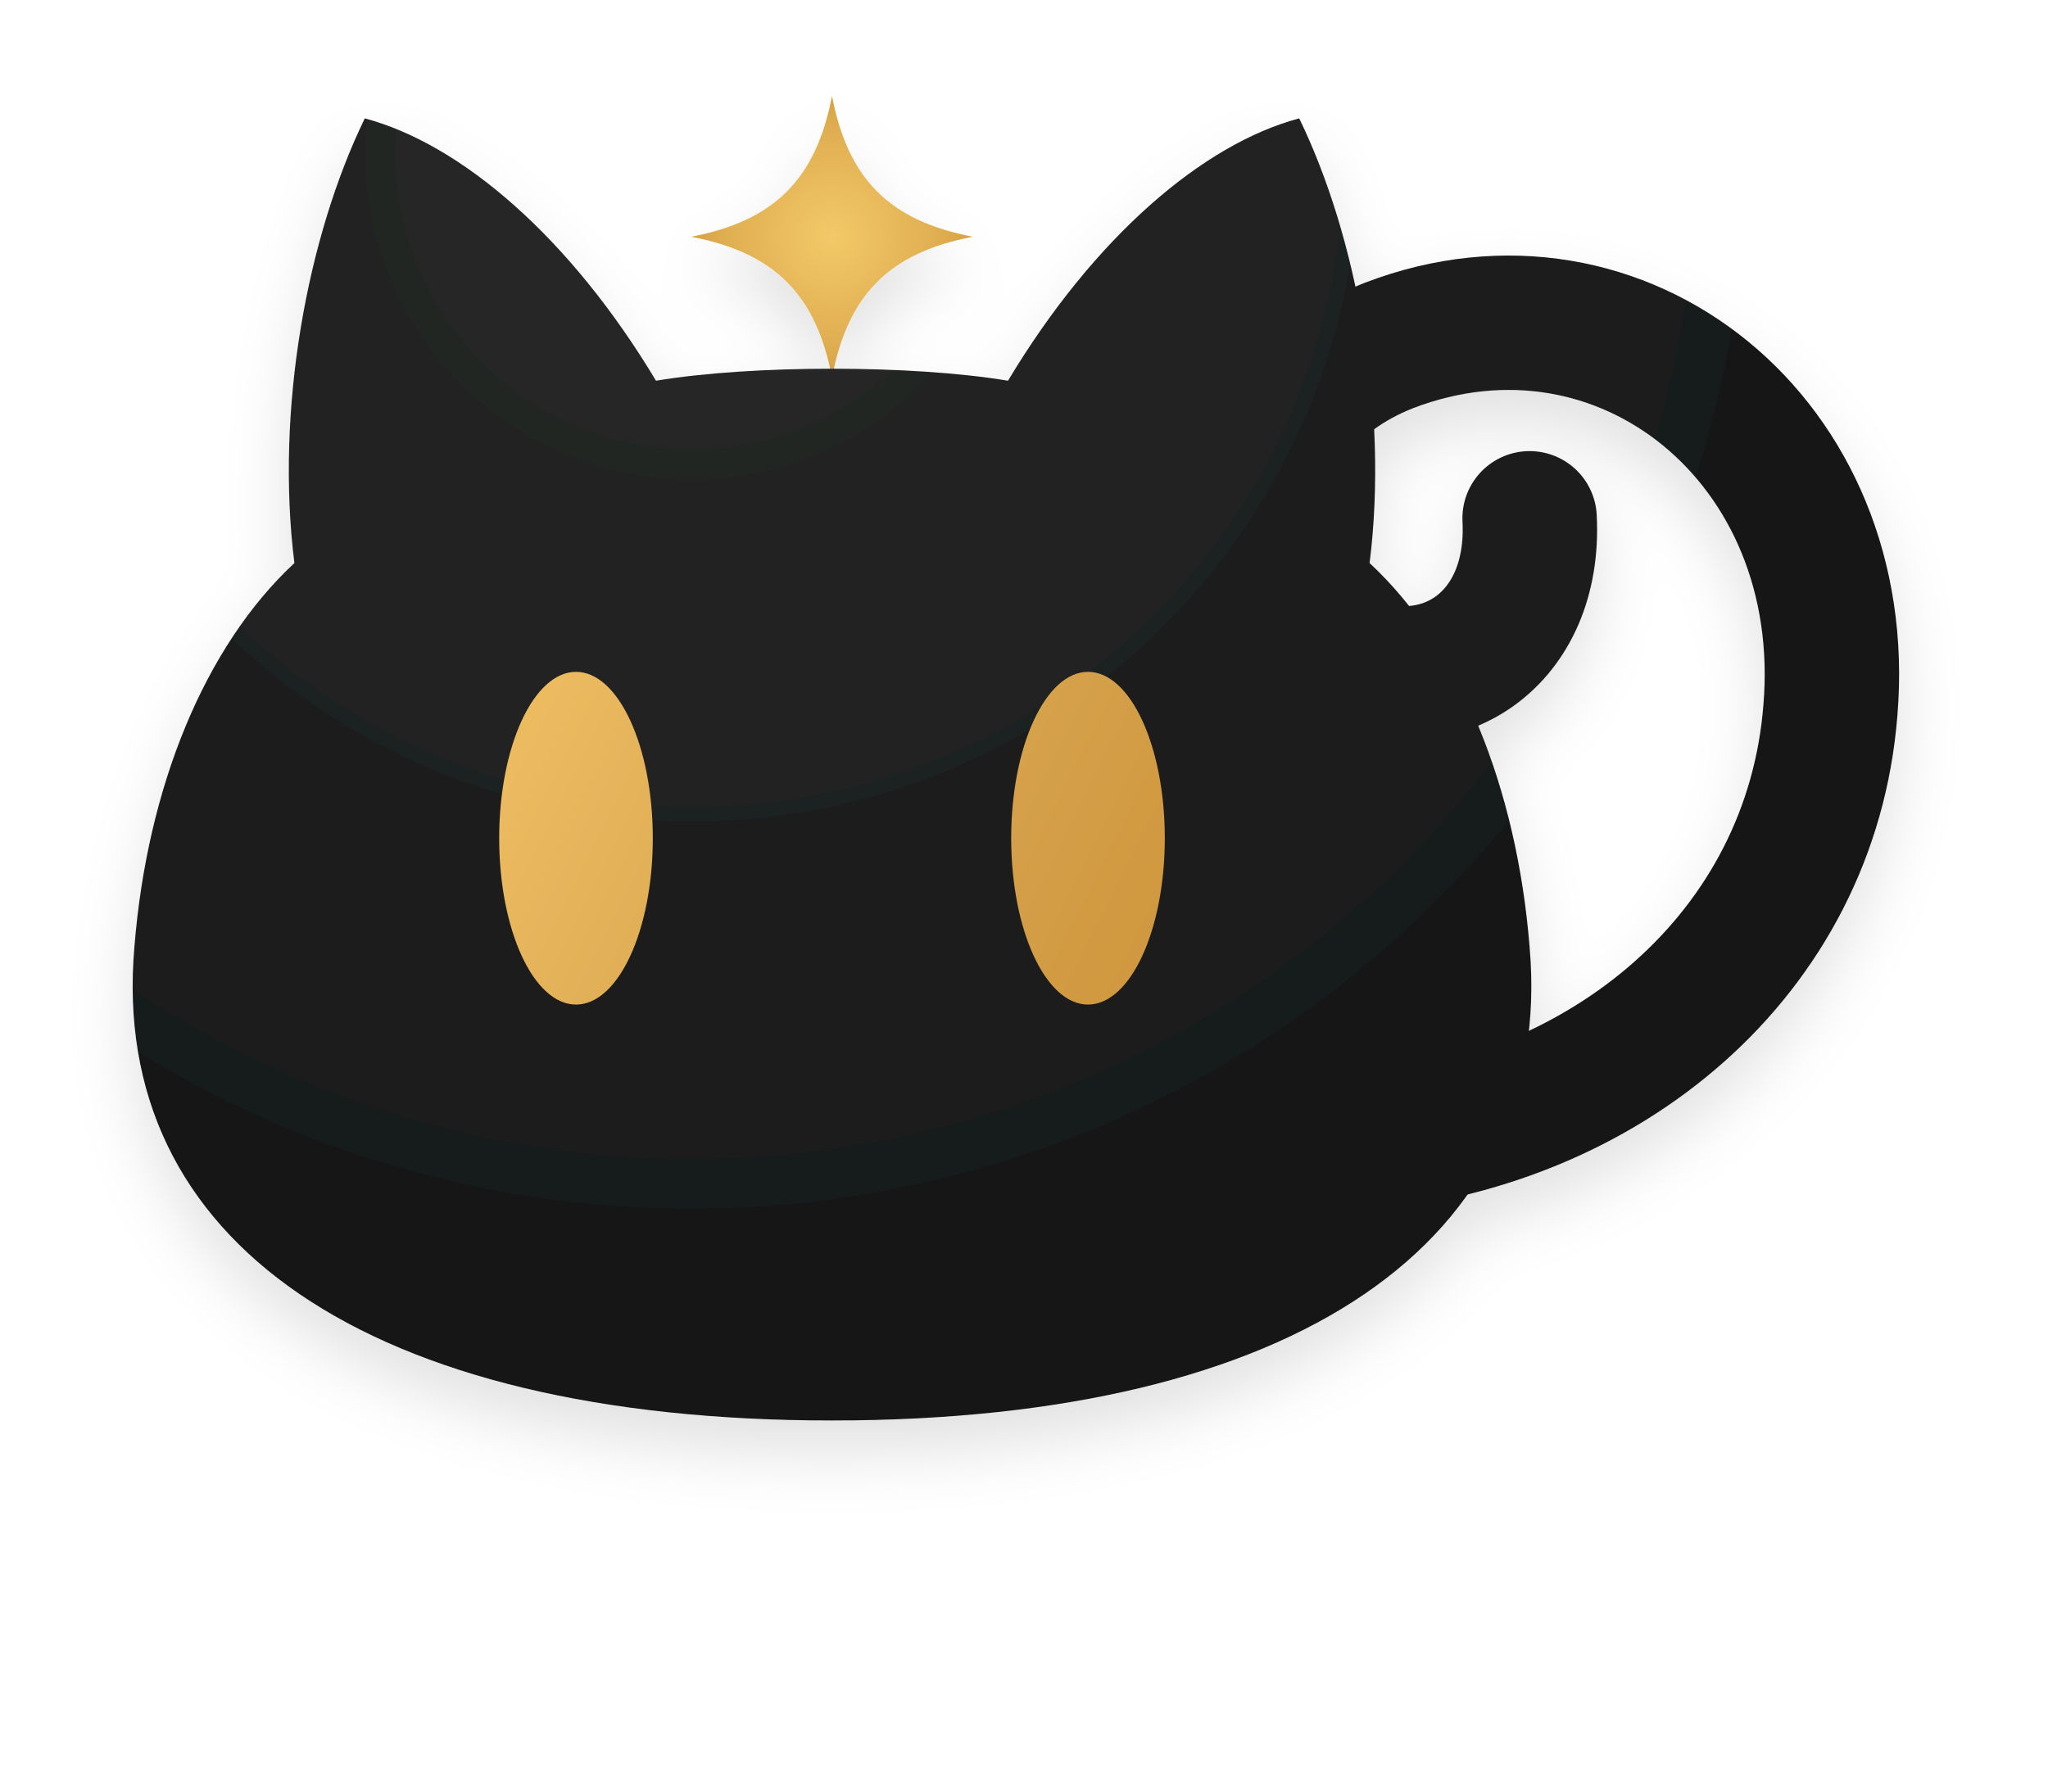
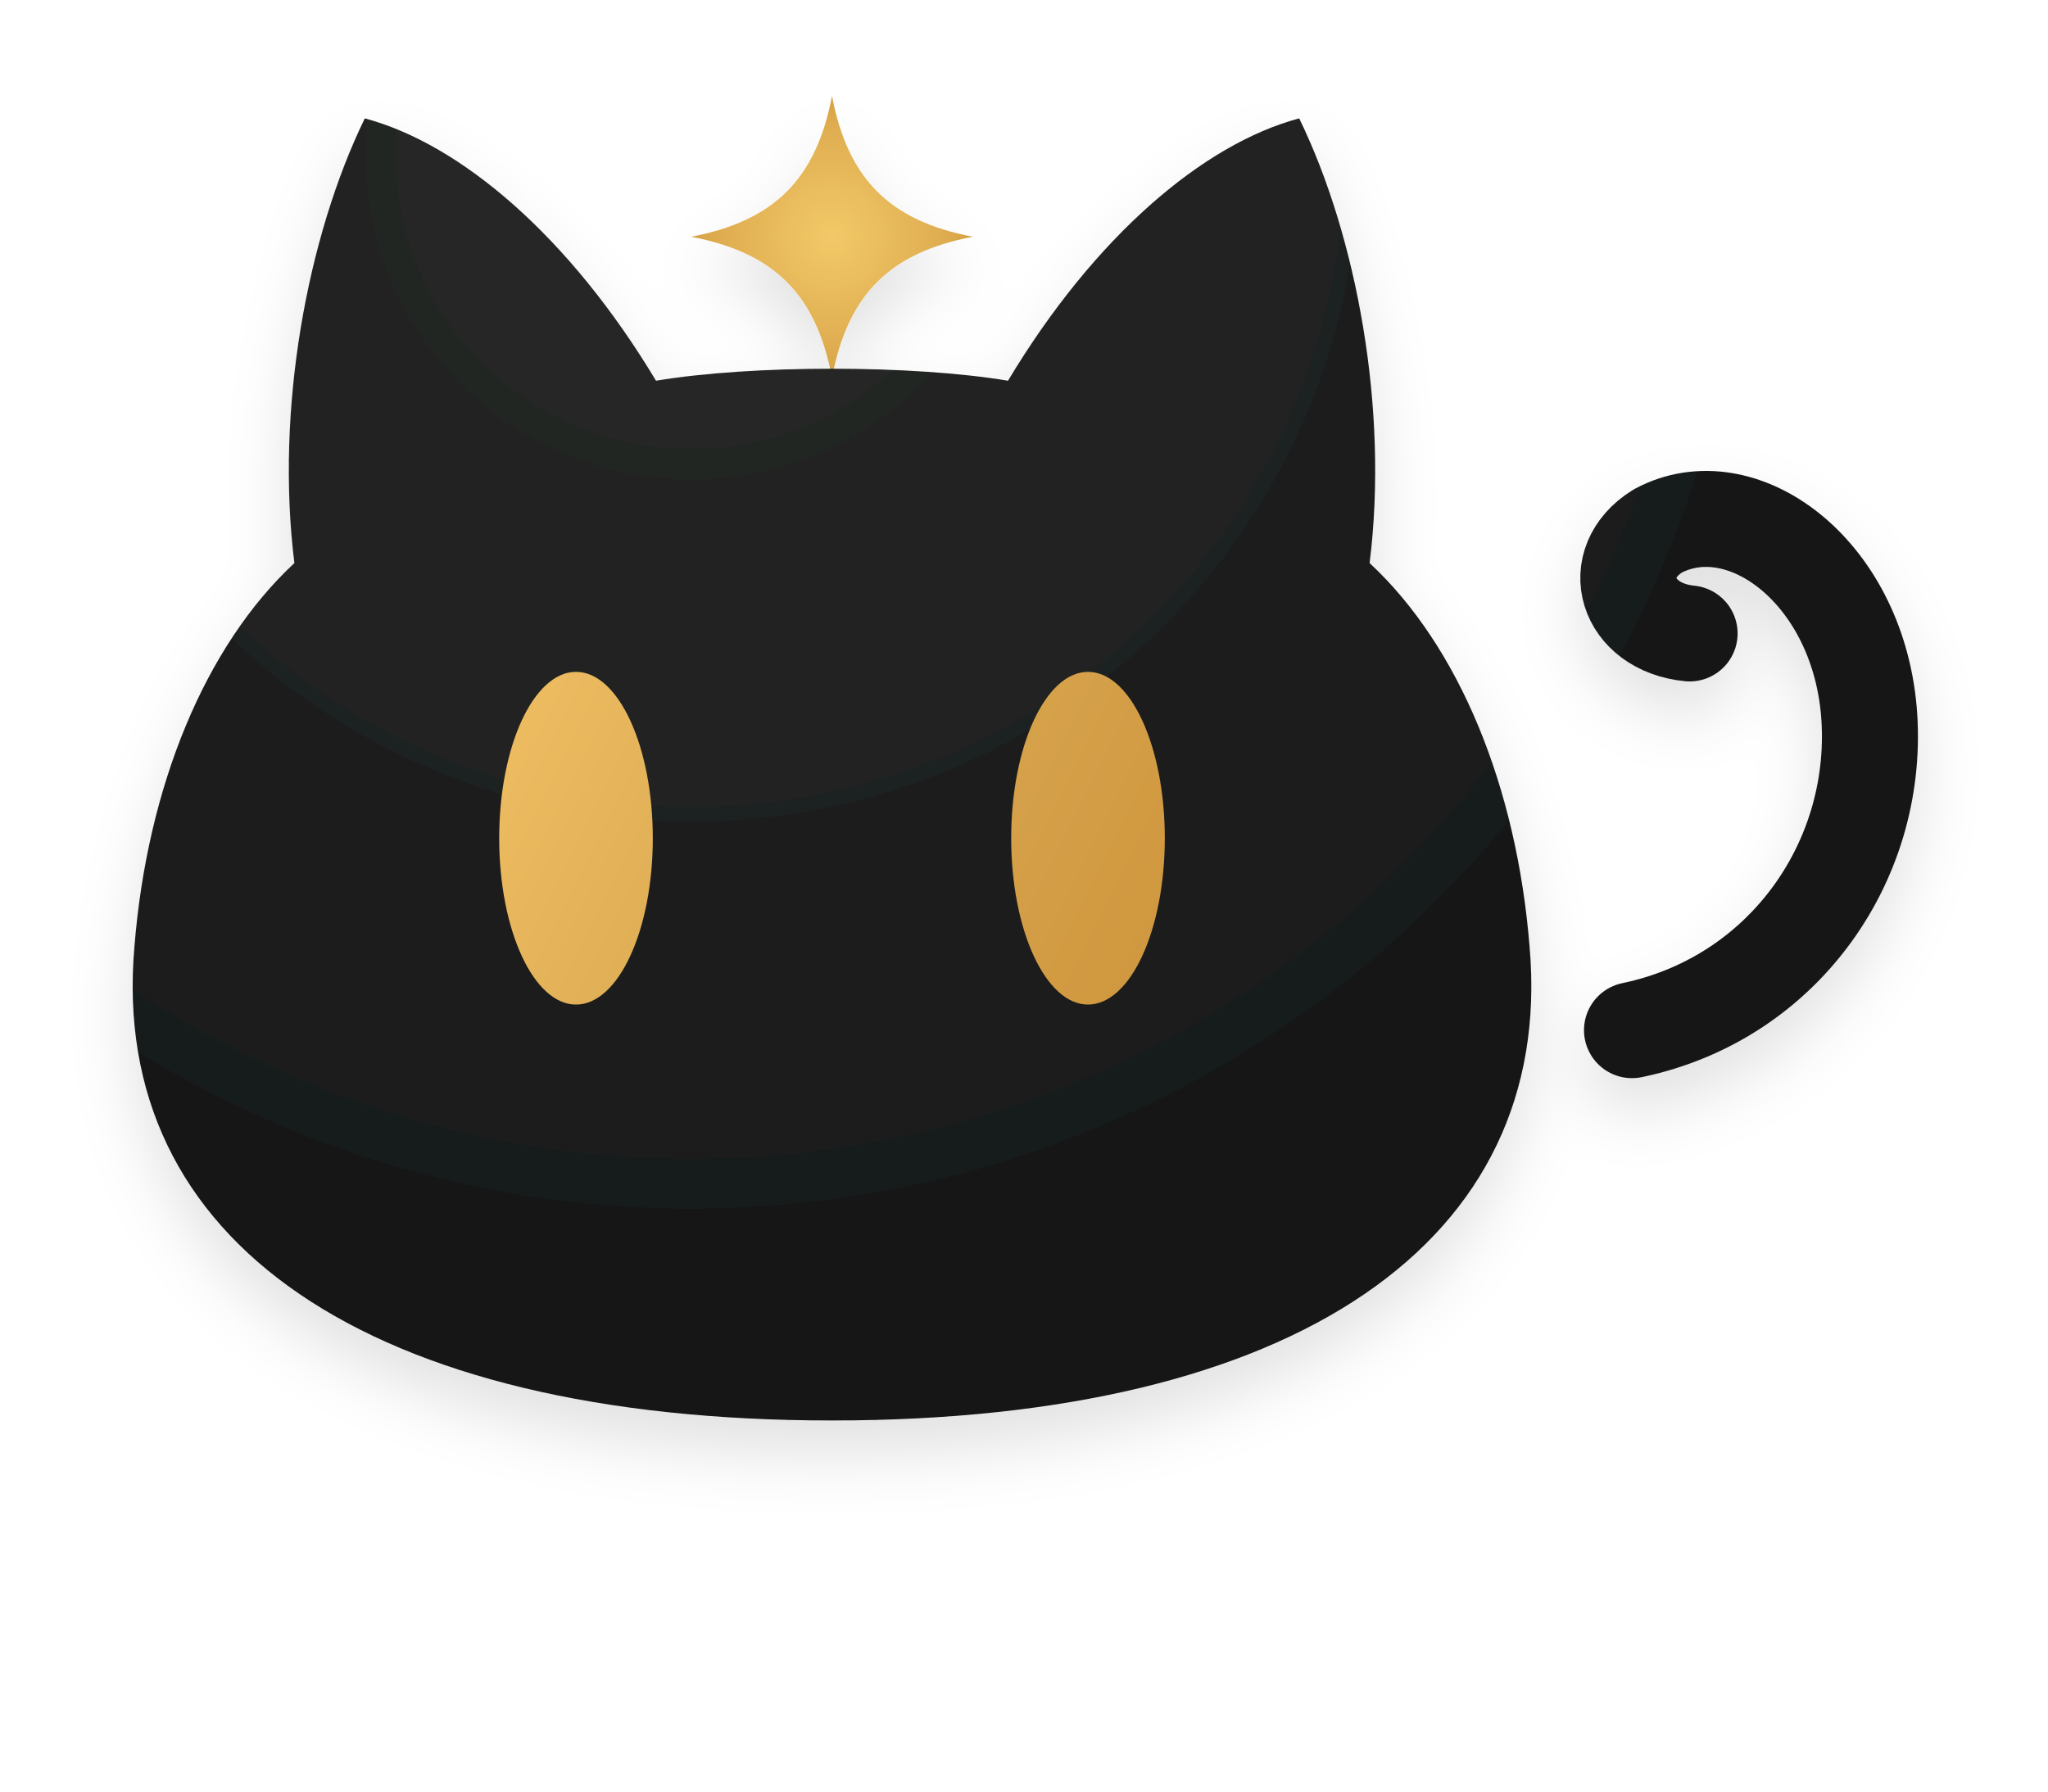
<svg xmlns="http://www.w3.org/2000/svg" width="640" height="560" viewBox="-260 -180 640 560" role="img" aria-labelledby="title desc">
  <defs>
    <radialGradient id="sparkleGold" cx="0" cy="-106" r="56" gradientUnits="userSpaceOnUse">
      <stop offset="0%" stop-color="#f2c968" />
      <stop offset="62%" stop-color="#dfad50" />
      <stop offset="100%" stop-color="#c89136" />
    </radialGradient>
    <linearGradient id="eyeGold" x1="-104" y1="32" x2="104" y2="136" gradientUnits="userSpaceOnUse">
      <stop offset="0%" stop-color="#efbd61" />
      <stop offset="52%" stop-color="#d8a650" />
      <stop offset="100%" stop-color="#cf963d" />
    </linearGradient>
    <radialGradient id="catBlack" cx="-44" cy="-132" r="360" gradientUnits="userSpaceOnUse">
      <stop offset="0%" stop-color="#282928" />
      <stop offset="44%" stop-color="#222222" />
      <stop offset="100%" stop-color="#171818" />
    </radialGradient>
    <filter id="mascotSoftness" x="-280" y="-210" width="700" height="640" filterUnits="userSpaceOnUse">
      <feDropShadow dx="0" dy="10" stdDeviation="10" flood-color="#000000" flood-opacity="0.12" />
    </filter>
  </defs>
  <g filter="url(#mascotSoftness)">
-     <path id="mascotTail" fill="none" stroke="url(#catBlack)" stroke-width="42" stroke-linecap="round" stroke-linejoin="round" d="M162 178          C242 172 306 118 312 42          C319 -42 247 -100 174 -72          C123 -52 118 8 159 26          C190 40 220 20 218 -18" />
+     <path id="mascotTail" fill="none" stroke="url(#catBlack)" stroke-width="30" stroke-linecap="round" stroke-linejoin="round" d="M250 142          C298 132 328 88 324 42          C320 -2 284 -28 258 -14          C242 -4 248 16 268 18" />
    <path id="mascotSparkle" fill="url(#sparkleGold)" d="M0-150          C5-124 18-111 44-106          C18-101 5-88 0-62          C-5-88 -18-101 -44-106          C-18-111 -5-124 0-150Z" />
    <path id="mascotHead" fill="url(#catBlack)" d="M-146-143          C-116-135-82-106-55-61          C-25-66 25-66 55-61          C82-106 116-135 146-143          C164-106 174-52 168-4          C196 22 214 66 218 116          C226 208 145 264 0 264          C-145 264-226 208-218 116          C-214 66-196 22-168-4          C-174-52-164-106-146-143Z" />
    <ellipse cx="-80" cy="82" rx="24" ry="52" fill="url(#eyeGold)" />
    <ellipse cx="80" cy="82" rx="24" ry="52" fill="url(#eyeGold)" />
  </g>
</svg>
